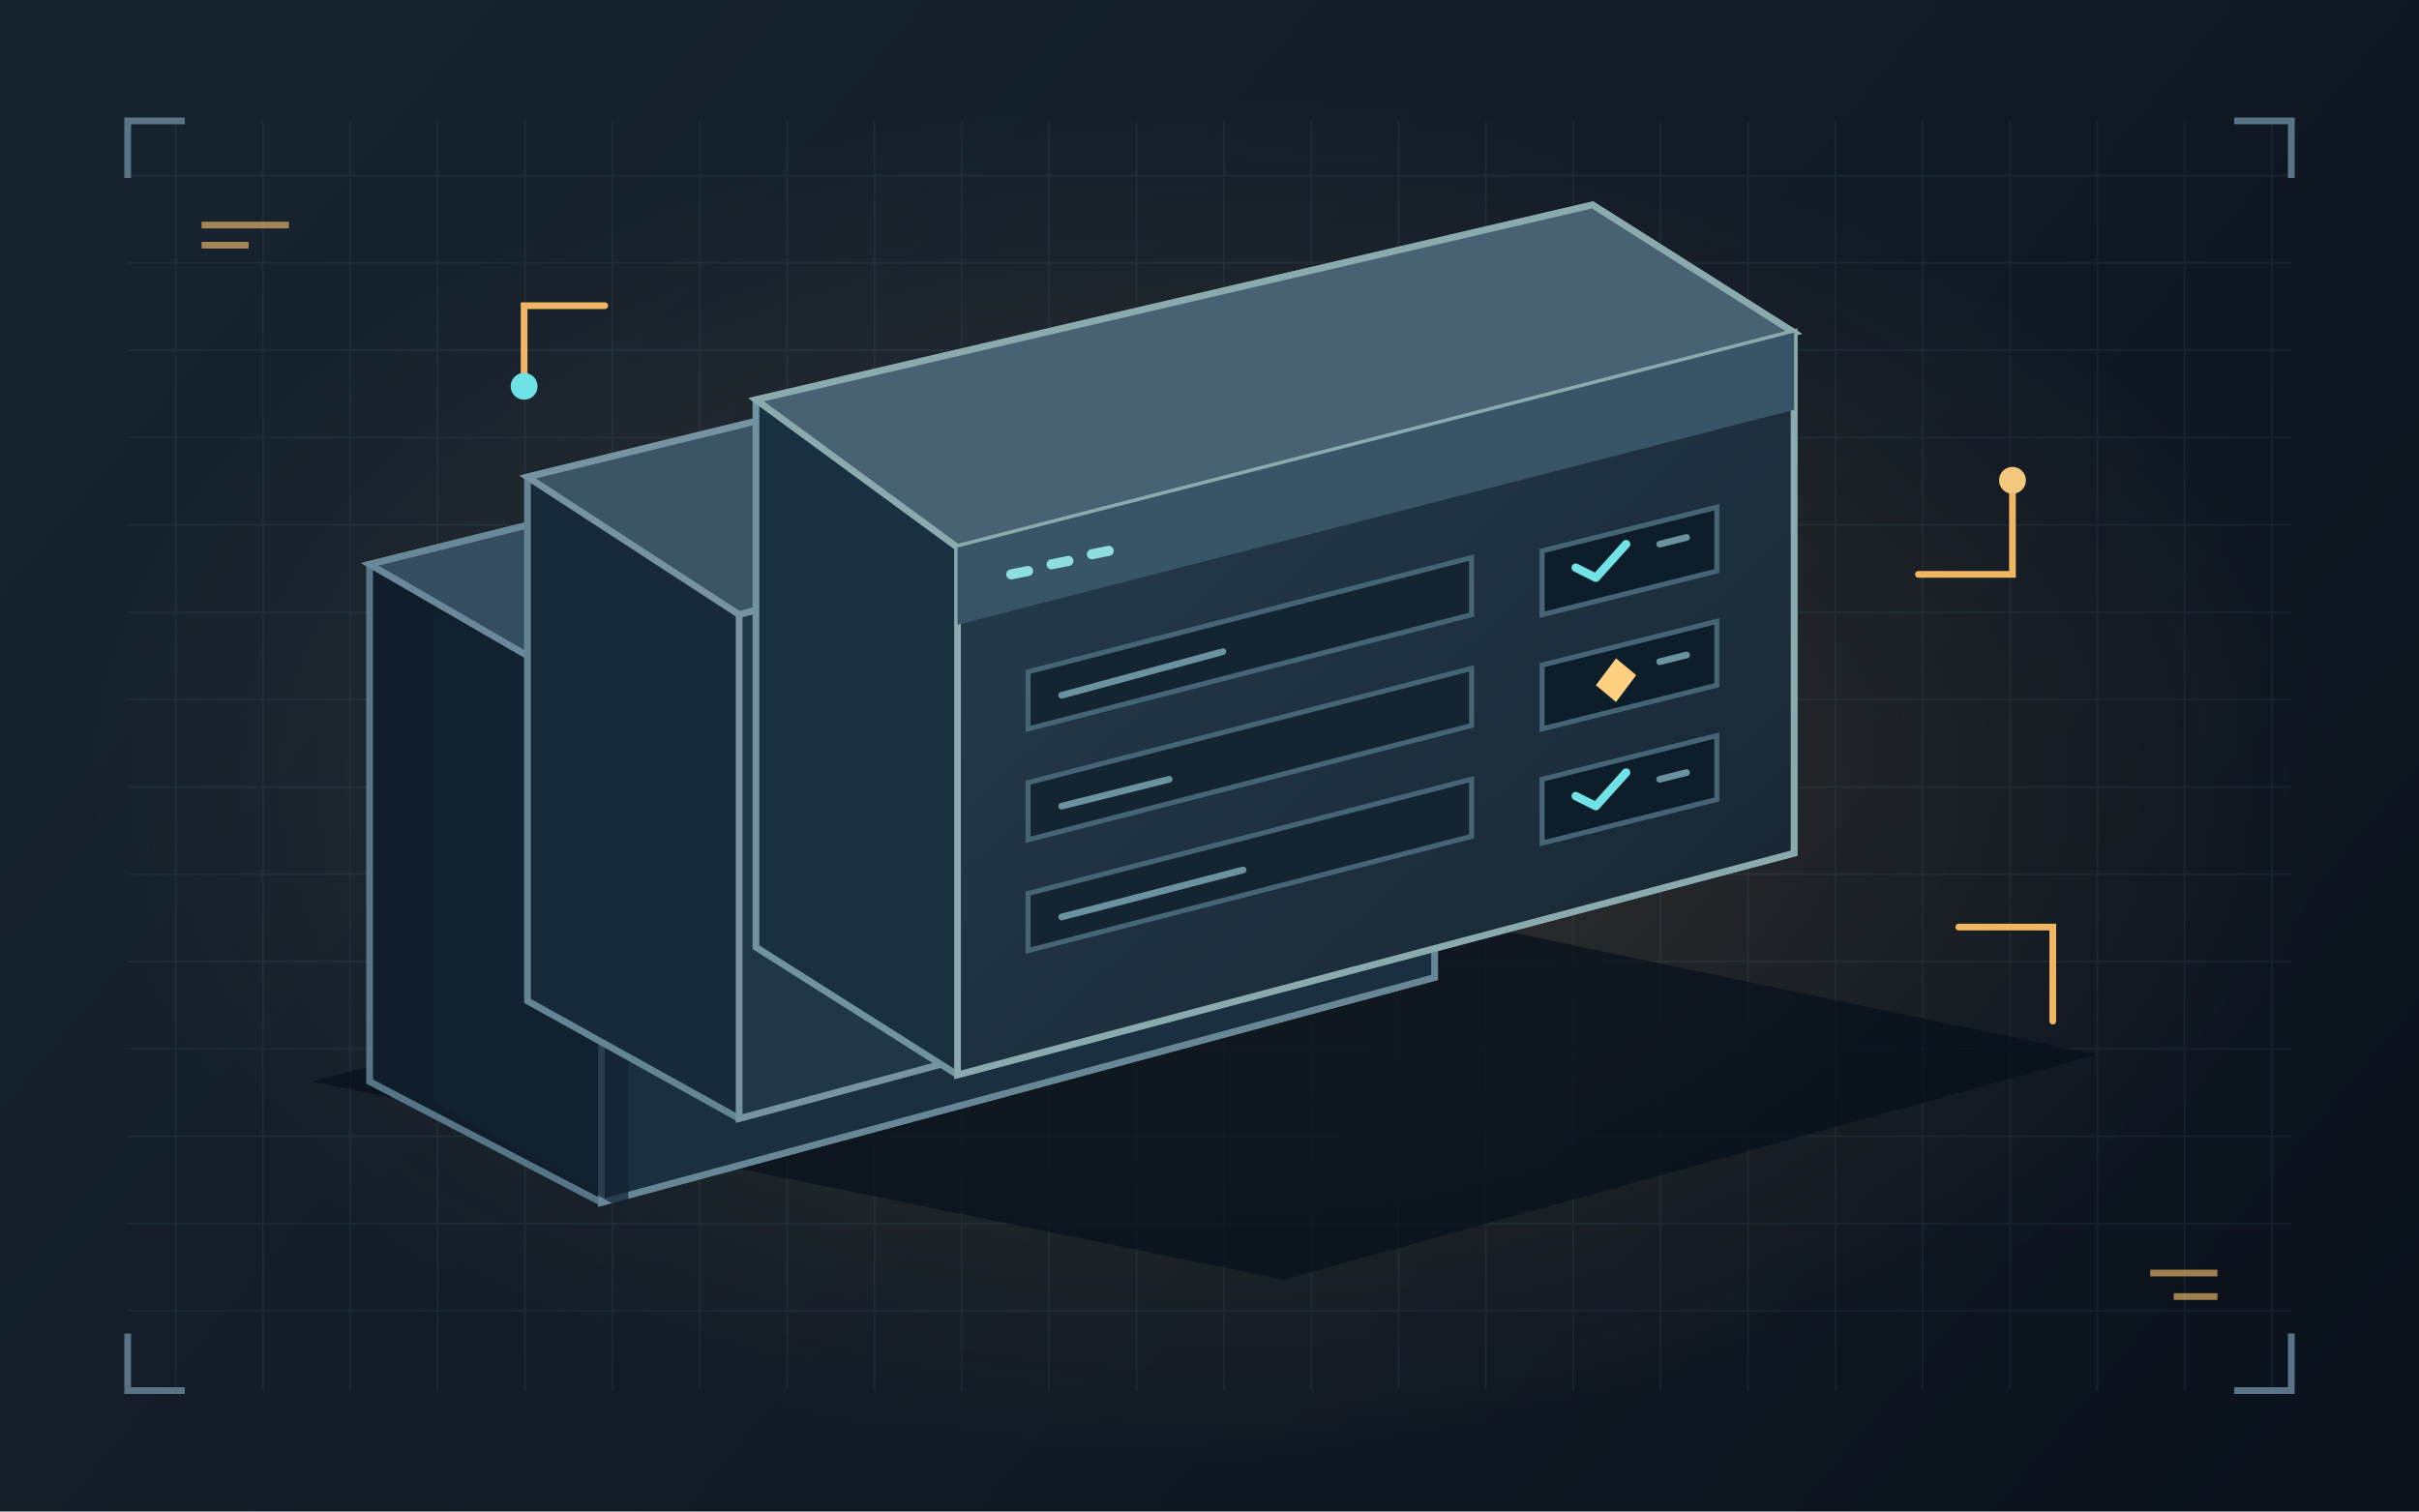
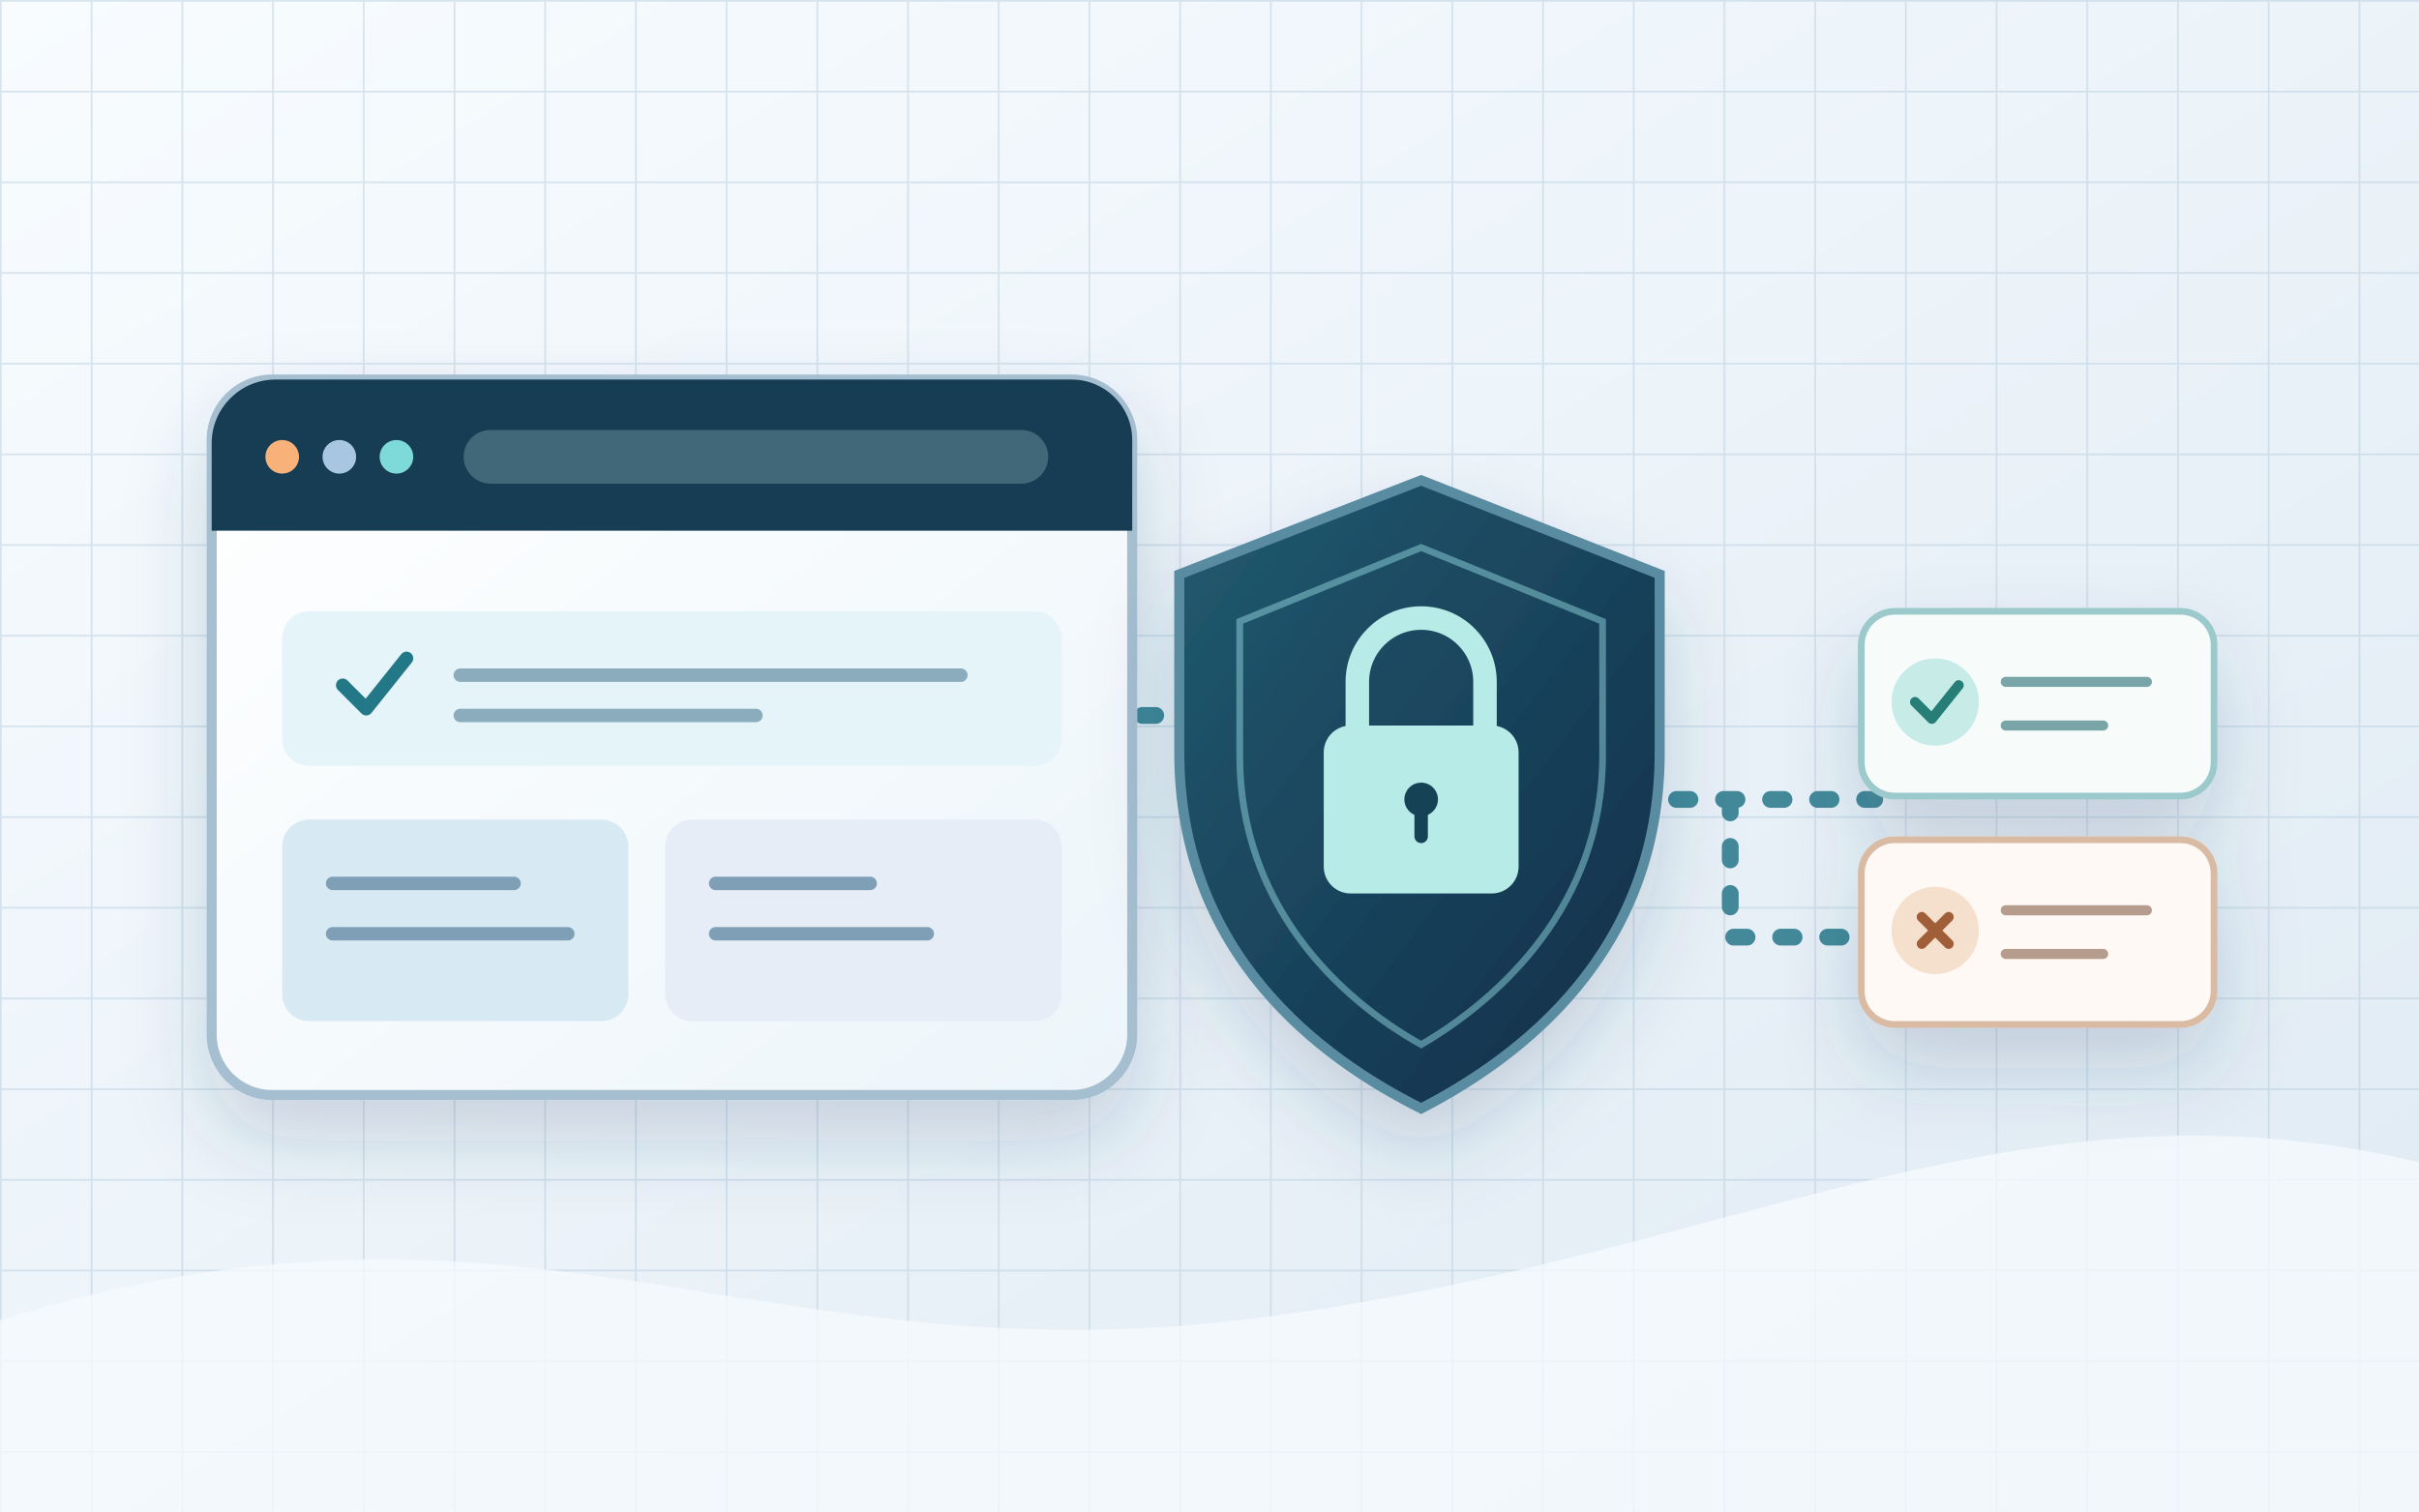
<svg xmlns="http://www.w3.org/2000/svg" viewBox="0 0 720 450" fill="none" role="img" aria-labelledby="t d">
  <defs>
-     <linearGradient id="bg" x1="18" y1="0" x2="630" y2="510" gradientUnits="userSpaceOnUse">
-       <stop stop-color="#172430" />
-       <stop offset="1" stop-color="#0b121c" />
+     <linearGradient id="paper" x1="0" x2="1" y2="1">
+       <stop stop-color="#f8fcff" />
+       <stop offset="1" stop-color="#dfeaf3" />
    </linearGradient>
-     <linearGradient id="plate" x1="0" y1="0" x2="1" y2="1">
-       <stop stop-color="#263e50" />
-       <stop offset="1" stop-color="#172430" />
+     <linearGradient id="ui" x1="0" x2="1" y2="1">
+       <stop stop-color="#fff" />
+       <stop offset="1" stop-color="#ecf5fa" />
    </linearGradient>
-     <radialGradient id="gl">
-       <stop stop-color="#edb769" stop-opacity=".17" />
-       <stop offset="1" stop-color="#edb769" stop-opacity="0" />
-     </radialGradient>
-     <pattern id="g" width="26" height="26" patternUnits="userSpaceOnUse">
-       <path d="M0 26V0h26" stroke="#54768a" stroke-opacity=".26" />
+     <linearGradient id="badge" x2="1" y2="1">
+       <stop stop-color="#225b70" />
+       <stop offset="1" stop-color="#102c48" />
+     </linearGradient>
+     <pattern id="grid" width="27" height="27" patternUnits="userSpaceOnUse">
+       <path d="M27 0H0v27" fill="none" stroke="#adc5d8" stroke-opacity=".42" />
    </pattern>
+     <filter id="shadow" x="-.22" y="-.28" width="1.55" height="1.68">
+       <feDropShadow dx="0" dy="12" stdDeviation="12" flood-color="#28496a" flood-opacity=".19" />
+     </filter>
  </defs>
-   <path fill="url(#bg)" d="M0 0h720v450H0z" />
-   <ellipse cx="360" cy="232" rx="340" ry="205" fill="url(#gl)" />
-   <path fill="url(#g)" opacity=".52" d="M38 36h644v378H38z" />
-   <path d="M38 53V36h17m610 0h17v17M38 397v17h17m610 0h17v-17" stroke="#5a7487" stroke-width="2" />
-   <path d="M60 67h26M60 73h14m566 306h20m-13 7h13" stroke="#edb769" stroke-width="2" opacity=".66" />
-   <path d="m93 322 289 59 242-67-282-59z" fill="#07111b" fill-opacity=".7" />
-   <path d="m110 168 250-62 67 37v148l-248 67-69-36z" fill="#101e2c" stroke="#567687" stroke-width="2" />
-   <path d="m110 168 250-62 67 37-248 65z" fill="#344d61" stroke="#69899a" stroke-width="2" />
-   <path d="m179 208 248-65v148l-248 67z" fill="#1a3041" stroke="#678797" stroke-width="2" />
-   <path d="m129 181 58 32v148l-58-33Z" fill="#122230" opacity=".72" />
-   <path d="m157 142 250-61 62 36v149l-249 67-63-35z" fill="#172a3a" stroke="#648594" stroke-width="2" />
-   <path d="m157 142 250-61 62 36-249 66z" fill="#3b5566" stroke="#7793a2" stroke-width="2" />
-   <path d="m220 183 249-66v149l-249 67z" fill="#203748" stroke="#7793a2" stroke-width="2" />
-   <path d="m225 119 249-58 60 38v155l-249 66-60-38z" fill="#193040" stroke="#7193a0" stroke-width="2" />
-   <path d="m225 119 249-58 60 38-249 64z" fill="#486273" stroke="#8aaaad" stroke-width="2" />
-   <path d="m285 163 249-64v155l-249 66z" fill="url(#plate)" stroke="#8aaaad" stroke-width="2" />
-   <path d="m285 163 249-64v23l-249 64z" fill="#385567" />
-   <path d="m301 171 5-1m7-2 5-1m7-2 5-1" stroke="#8edee0" stroke-width="3" stroke-linecap="round" />
-   <path d="m306 200 132-34v17l-132 34zm0 33 132-34v17l-132 34zm0 33 132-34v17l-132 34z" fill="#142431" stroke="#456575" stroke-width="1.5" />
-   <path d="m316 207 48-13m-48 46 32-8m-32 41 54-14" stroke="#6a929f" stroke-width="2" stroke-linecap="round" />
-   <path d="m459 164 52-13v19l-52 13zm0 34 52-13v19l-52 13zm0 34 52-13v19l-52 13z" fill="#0e1d2a" stroke="#456575" stroke-width="1.5" />
-   <path d="m469 169 6 3 9-10m-15 75 6 3 9-10" stroke="#71e3e7" stroke-width="2.5" stroke-linecap="round" stroke-linejoin="round" />
-   <path d="m475 204 6-8 6 5-6 8z" fill="#ffd080" />
-   <path d="m494 162 8-2m-8 37 8-2m-8 37 8-2" stroke="#6a929f" stroke-width="2" stroke-linecap="round" />
-   <path d="M571 171h28v-28m-16 133h28v28M180 91h-24v24" stroke="#f0b664" stroke-width="2" stroke-linecap="round" />
-   <circle cx="599" cy="143" r="4" fill="#f4c77f" />
-   <circle cx="156" cy="115" r="4" fill="#6ee1e5" />
+   <path d="M0 0h720v450H0z" fill="url(#paper)" />
+   <path d="M0 0h720v450H0z" fill="url(#grid)" />
+   <path d="M0 393C154 345 225 410 369 393s229-76 351-47v104H0z" fill="#f5fafd" opacity=".8" />
+   <g aria-hidden="true">
+     <path d="M326 213h109m50 25h73m-43 0v41h43" stroke="#43899a" stroke-width="5" stroke-linecap="round" stroke-dasharray="4 10" />
+     <g filter="url(#shadow)">
+       <rect x="63" y="113" width="274" height="213" rx="18" fill="url(#ui)" stroke="#a5bfd0" stroke-width="3" />
+       <path d="M63 132a19 19 0 0 1 19-19h237a18 18 0 0 1 18 18v27H63z" fill="#183c52" />
+       <circle cx="84" cy="136" r="5" fill="#f7b179" />
+       <circle cx="101" cy="136" r="5" fill="#a8c6e1" />
+       <circle cx="118" cy="136" r="5" fill="#7ddad8" />
+       <rect x="138" y="128" width="174" height="16" rx="8" fill="#416779" />
+       <rect x="84" y="182" width="232" height="46" rx="8" fill="#e5f4f8" />
+       <path d="m102 204 7 7 12-15" stroke="#247887" stroke-width="4" stroke-linecap="round" stroke-linejoin="round" />
+       <path d="M137 201h149m-149 12h88" stroke="#8aacbc" stroke-width="4" stroke-linecap="round" />
+       <rect x="84" y="244" width="103" height="60" rx="8" fill="#d7e9f2" />
+       <rect x="198" y="244" width="118" height="60" rx="8" fill="#e6edf6" />
+       <path d="M99 263h54m-54 15h70m44-15h46m-46 15h63" stroke="#7f9fb7" stroke-width="4" stroke-linecap="round" />
+     </g>
+     <g filter="url(#shadow)">
+       <path d="M423 143l71 28v53c0 60-42 91-71 106-30-15-72-46-72-106v-53z" fill="url(#badge)" stroke="#5a8ca1" stroke-width="3" />
+       <path d="M423 163l54 22v40c0 44-30 72-54 86-25-14-54-42-54-86v-40z" stroke="#83c6cf" stroke-opacity=".55" stroke-width="2" />
+       <rect x="394" y="216" width="58" height="50" rx="8" fill="#b6ebe7" />
+       <path d="M404 217v-14a19 19 0 0 1 38 0v14" stroke="#b6ebe7" stroke-width="7" stroke-linecap="round" />
+       <circle cx="423" cy="238" r="5" fill="#194356" />
+       <path d="M423 241v8" stroke="#194356" stroke-width="4" stroke-linecap="round" />
+     </g>
+     <g filter="url(#shadow)">
+       <rect x="554" y="182" width="105" height="55" rx="10" fill="#f7fcfb" stroke="#9cc9cb" stroke-width="2" />
+       <circle cx="576" cy="209" r="13" fill="#c7ebe6" />
+       <path d="m570 209 5 5 8-10" stroke="#257e77" stroke-width="3" stroke-linecap="round" stroke-linejoin="round" />
+       <path d="M597 203h42m-42 13h29" stroke="#79a4a8" stroke-width="3" stroke-linecap="round" />
+       <rect x="554" y="250" width="105" height="55" rx="10" fill="#fff9f5" stroke="#d9bba3" stroke-width="2" />
+       <circle cx="576" cy="277" r="13" fill="#f5dfcd" />
+       <path d="m572 273 8 8m0-8-8 8" stroke="#a05f39" stroke-width="3" stroke-linecap="round" />
+       <path d="M597 271h42m-42 13h29" stroke="#b59c8d" stroke-width="3" stroke-linecap="round" />
+     </g>
+   </g>
</svg>
